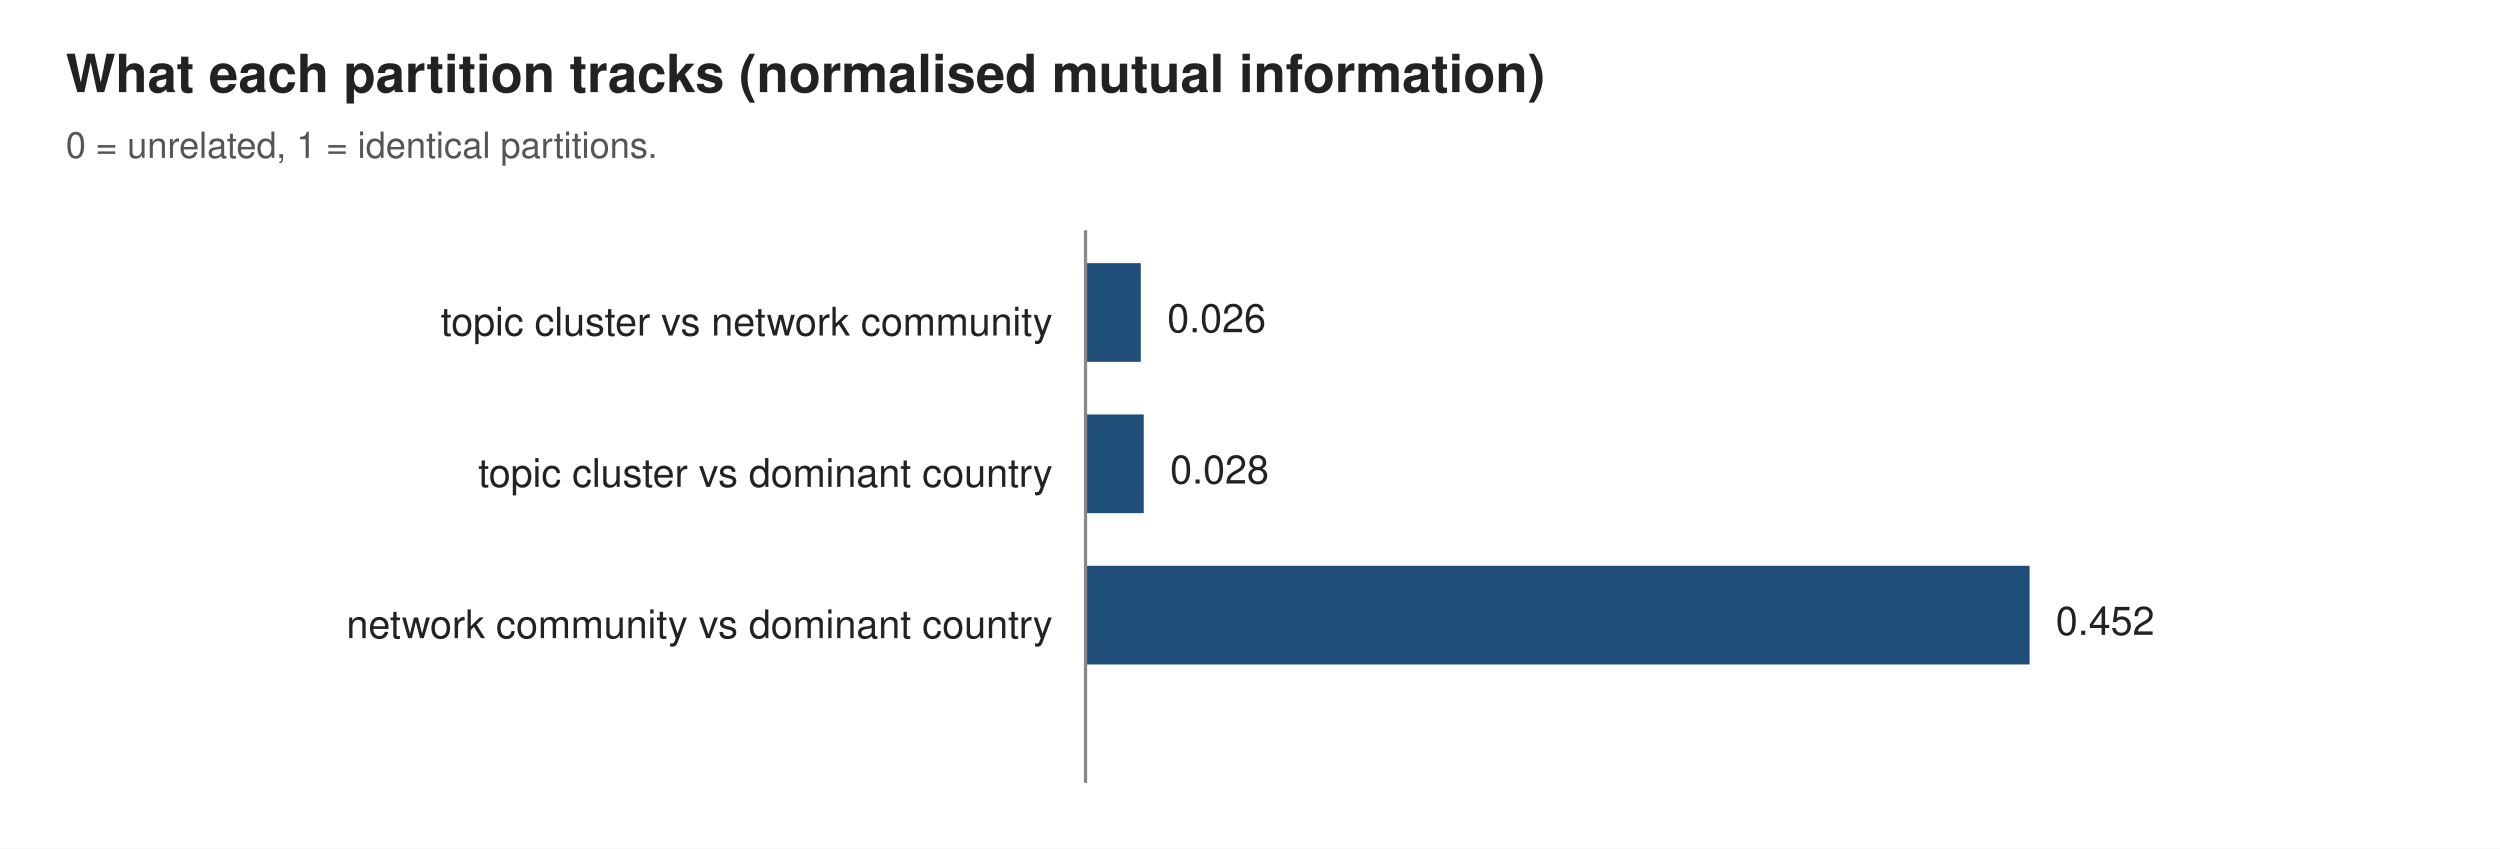
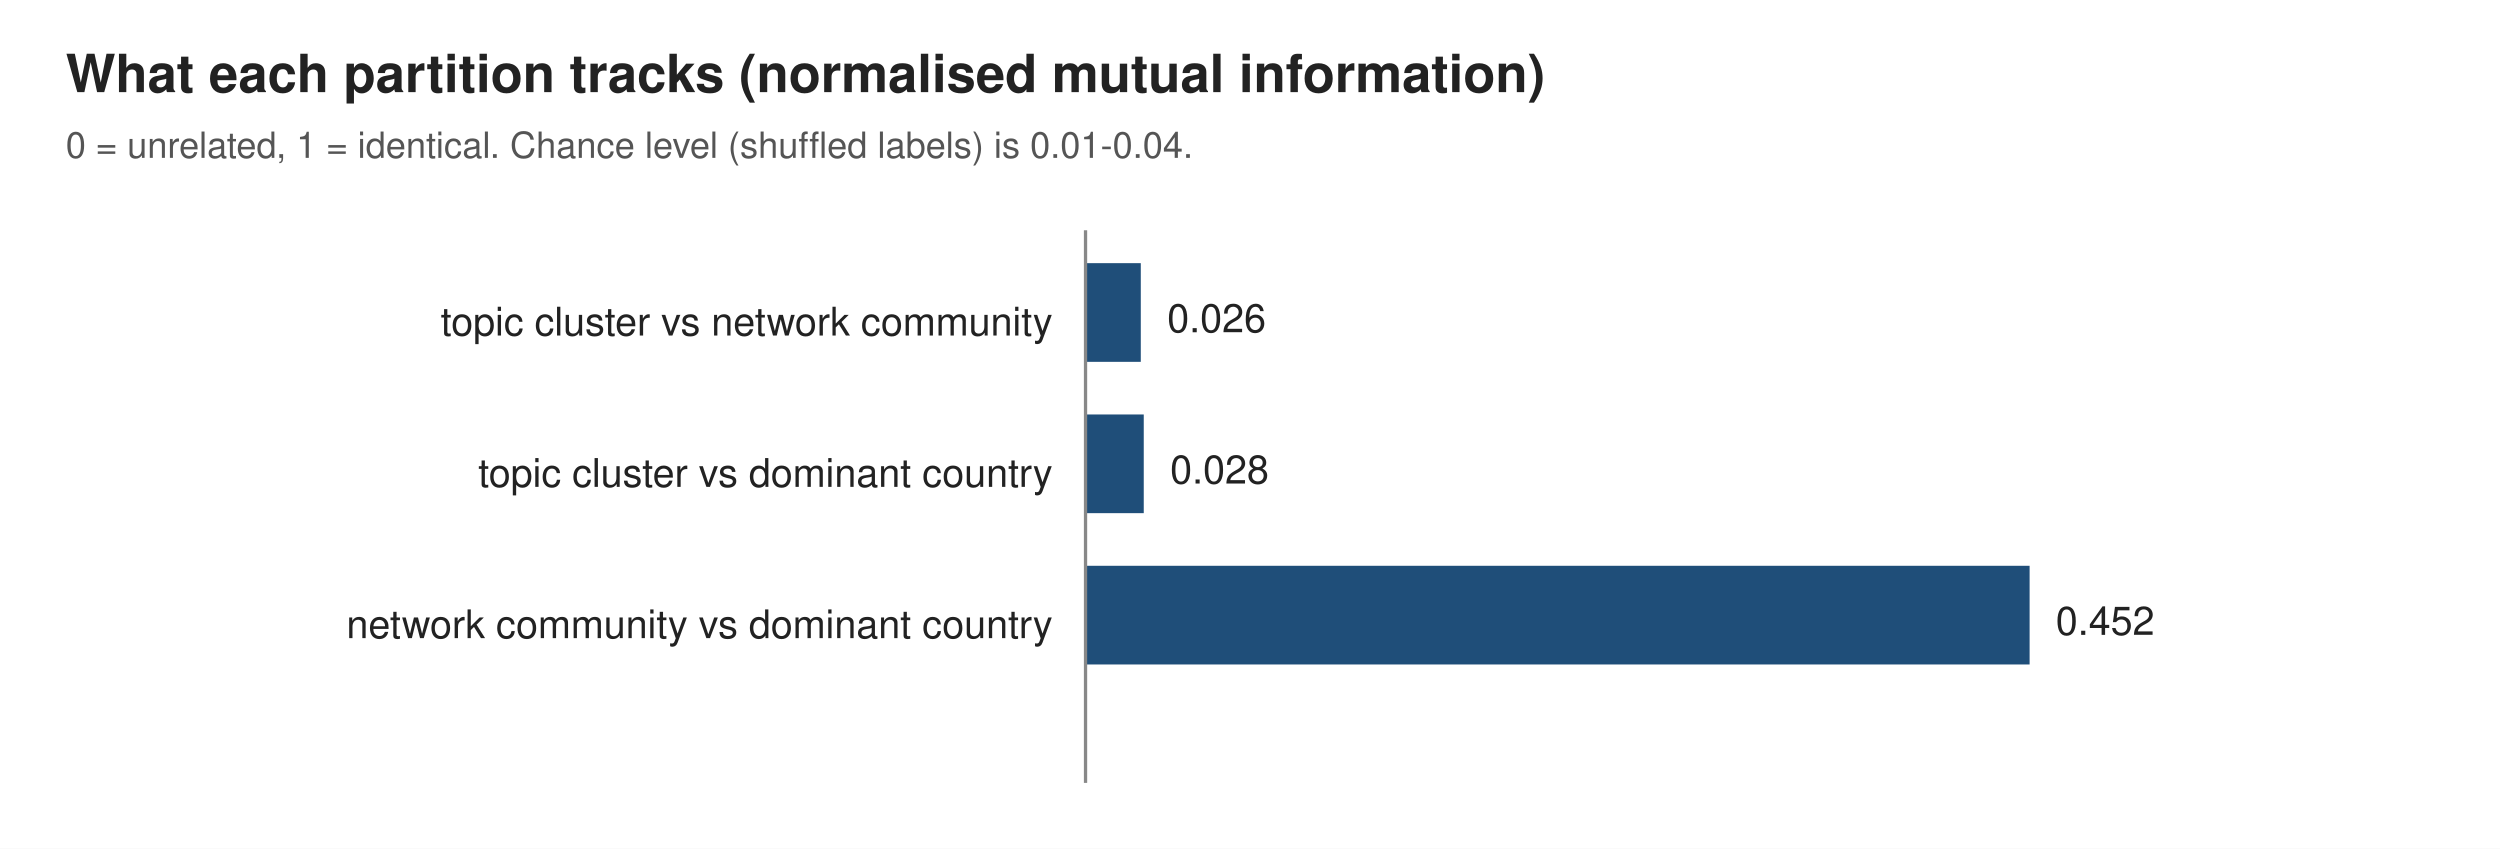
<svg xmlns="http://www.w3.org/2000/svg" width="760" height="258" viewBox="0 0 760 258" font-family="Helvetica, Arial, sans-serif">
  <rect width="760" height="258" fill="white" />
  <text x="20" y="28" font-size="16" text-anchor="start" font-weight="bold" fill="#222">What each partition tracks (normalised mutual information)</text>
-   <text x="20" y="48" font-size="11" text-anchor="start" font-weight="normal" fill="#555">0 = unrelated, 1 = identical partitions.</text>
+   <text x="20" y="48" font-size="11" text-anchor="start" font-weight="normal" fill="#555">0 = unrelated, 1 = identical. Chance level (shuffled labels) is 0.01-0.04.</text>
  <text x="320" y="102" font-size="12" text-anchor="end" font-weight="normal" fill="#222">topic cluster vs network community</text>
  <rect x="330.0" y="80" width="16.8" height="30" fill="#1f4e79" />
  <text x="354.839" y="101" font-size="12" text-anchor="start" font-weight="normal" fill="#222">0.026</text>
  <text x="320" y="148" font-size="12" text-anchor="end" font-weight="normal" fill="#222">topic cluster vs dominant country</text>
  <rect x="330.0" y="126" width="17.7" height="30" fill="#1f4e79" />
  <text x="355.728" y="147" font-size="12" text-anchor="start" font-weight="normal" fill="#222">0.028</text>
  <text x="320" y="194" font-size="12" text-anchor="end" font-weight="normal" fill="#222">network community vs dominant country</text>
  <rect x="330.0" y="172" width="287.0" height="30" fill="#1f4e79" />
  <text x="624.957" y="193" font-size="12" text-anchor="start" font-weight="normal" fill="#222">0.452</text>
  <line x1="330.0" y1="70" x2="330.0" y2="238" stroke="#888" />
</svg>
